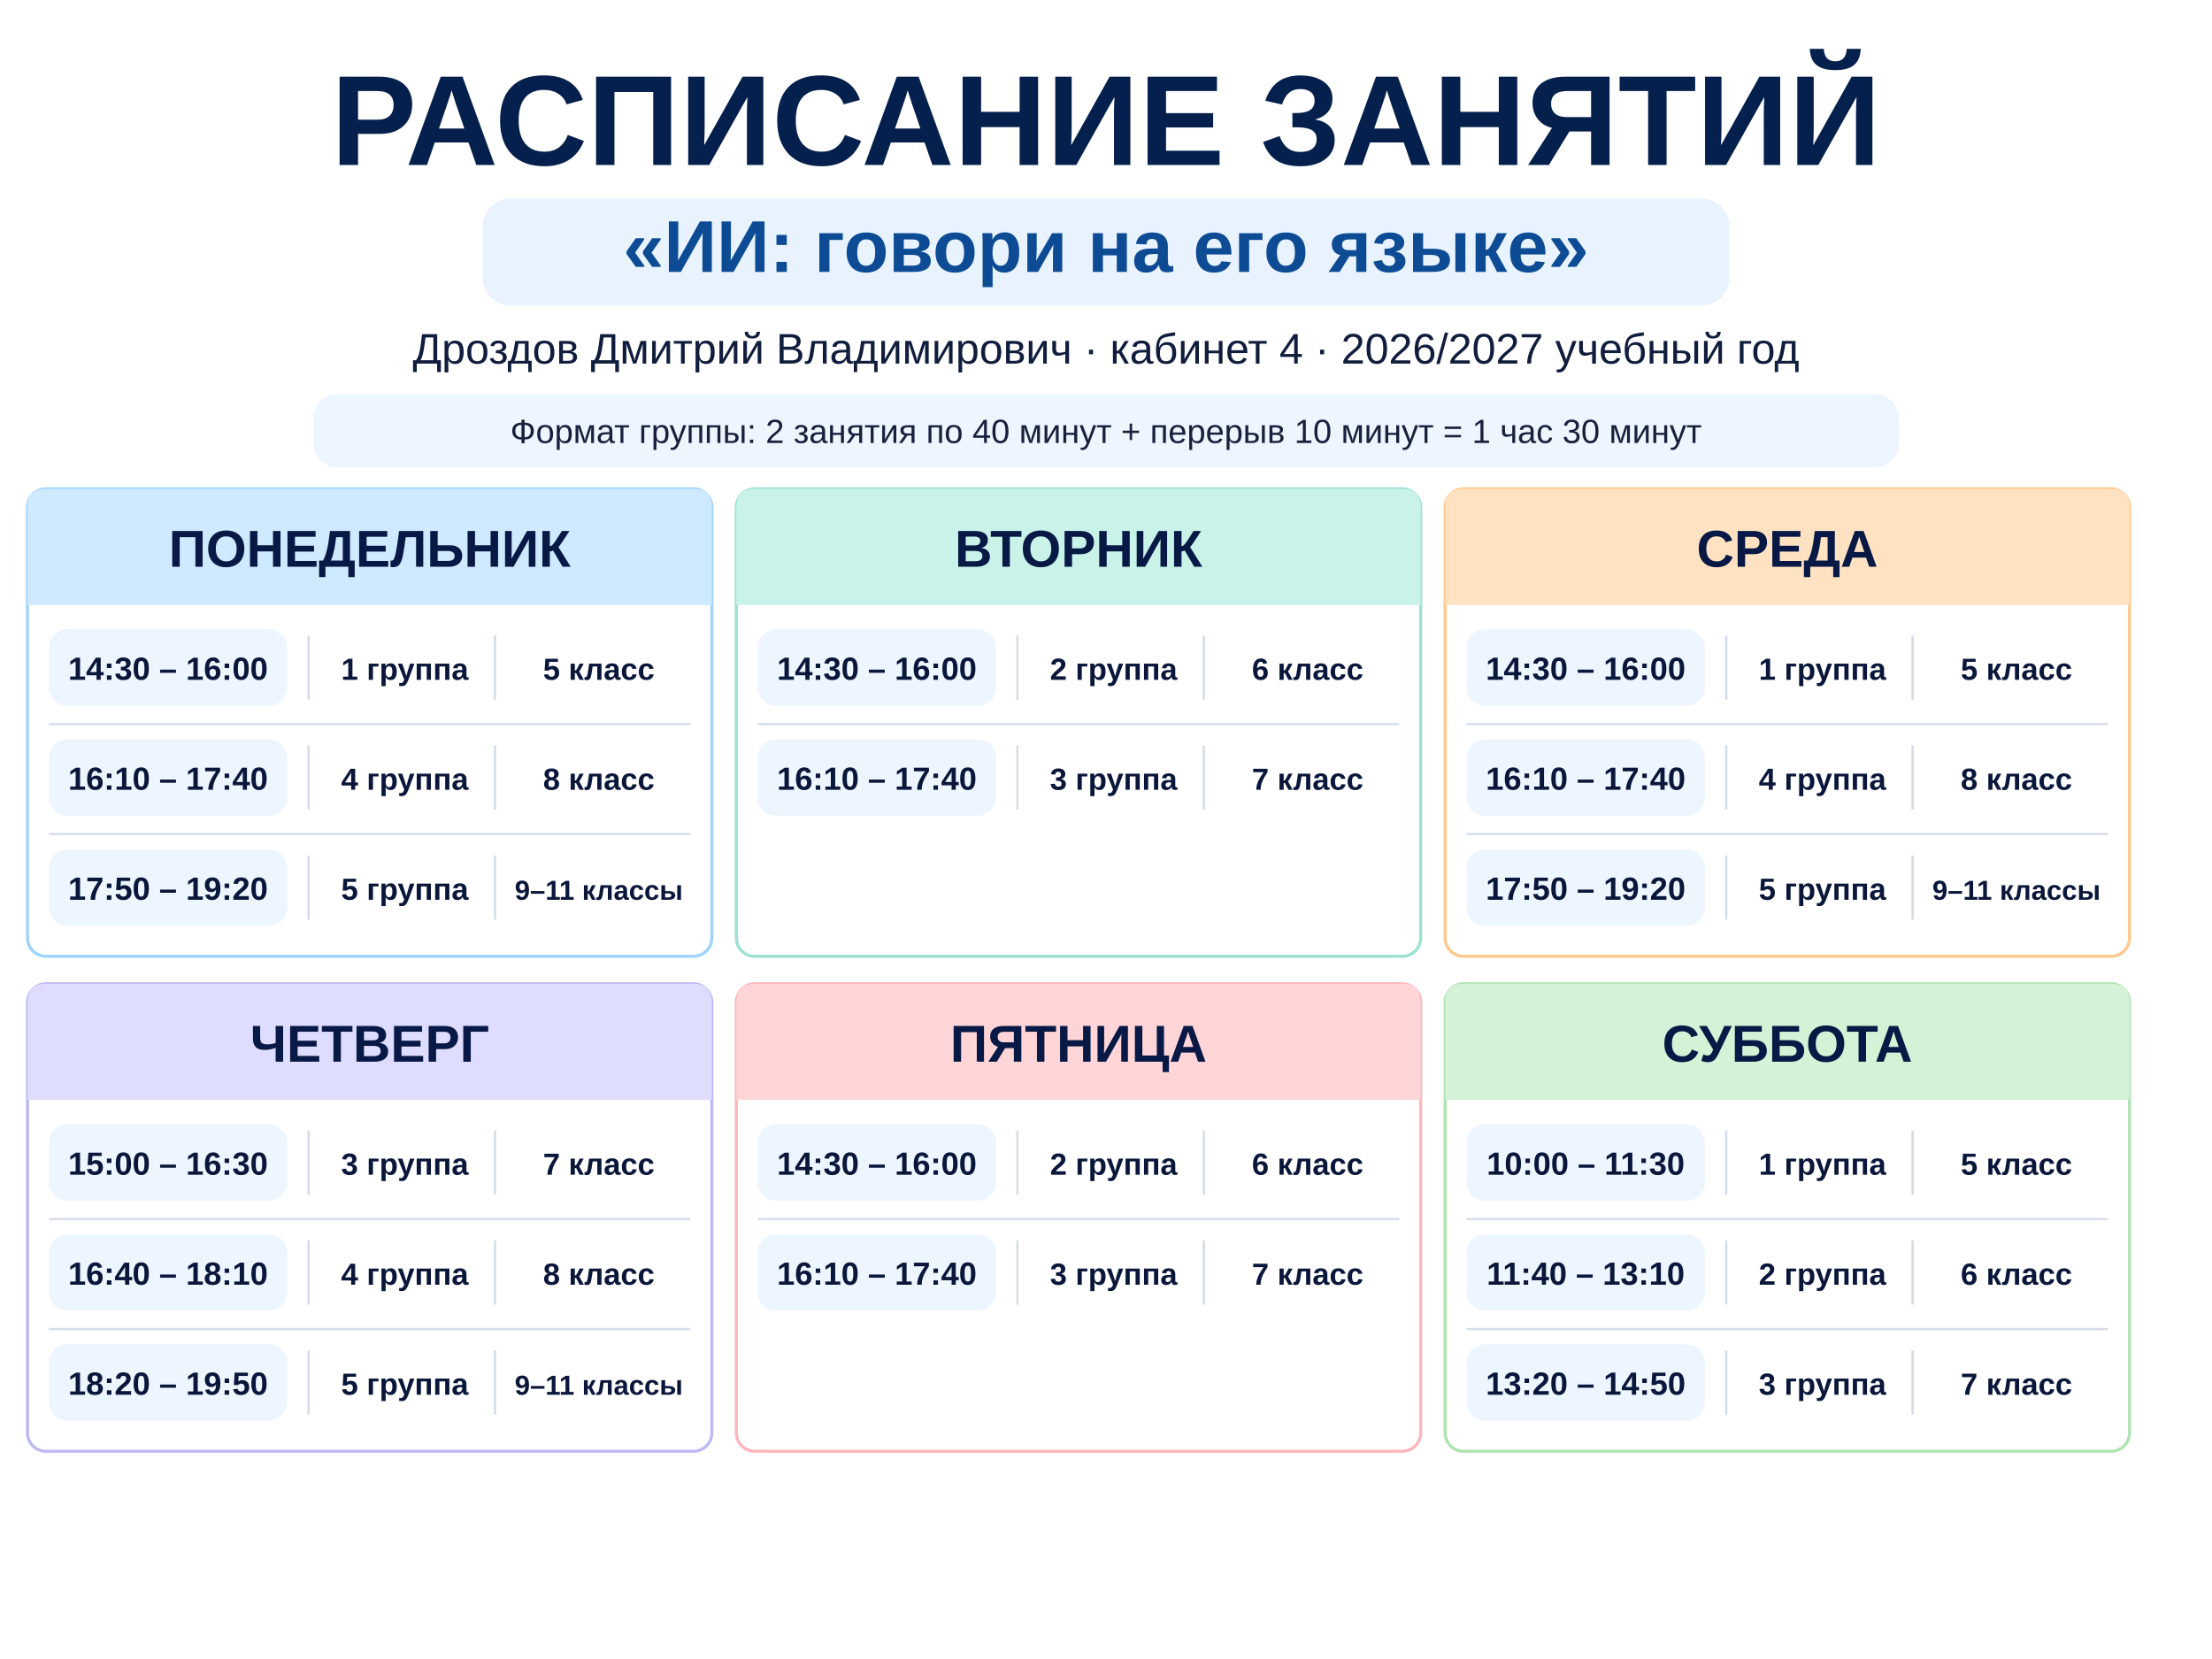
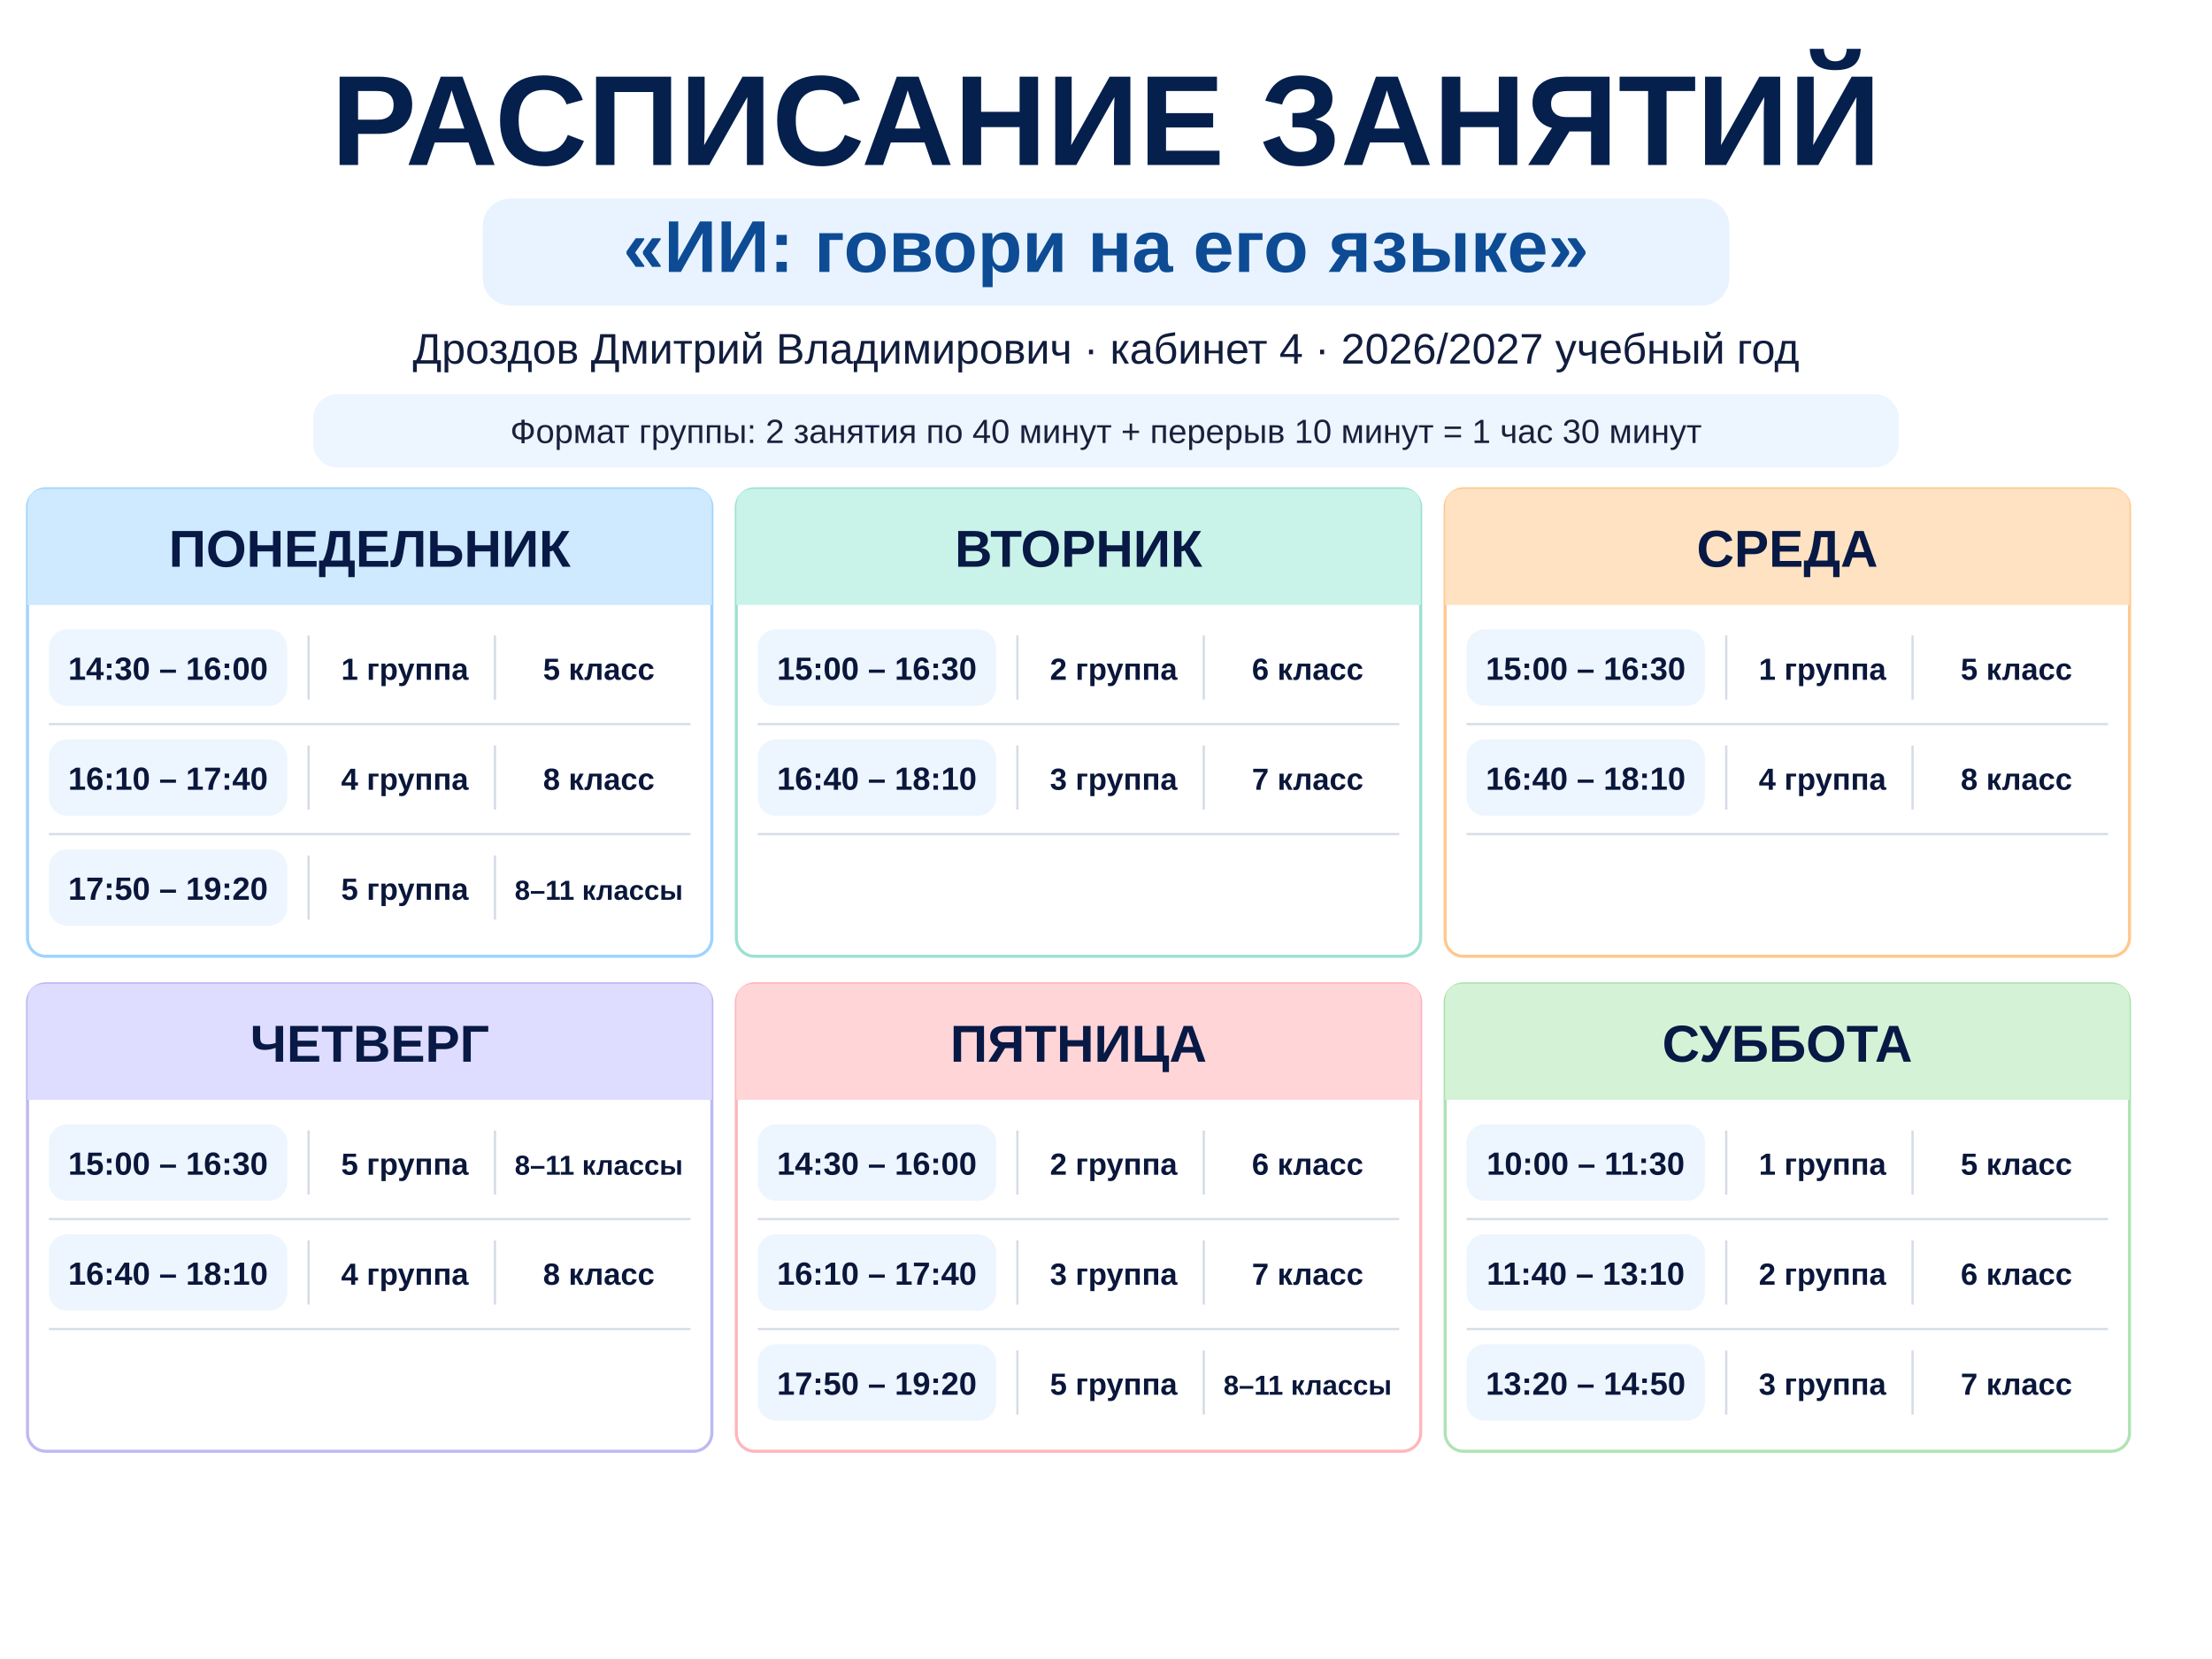
<svg xmlns="http://www.w3.org/2000/svg" width="1448" height="1086" viewBox="0 0 1448 1086" role="img" aria-labelledby="title desc">
  <rect width="1448" height="1086" fill="#ffffff" />
  <text x="724" y="108" text-anchor="middle" font-family="Arial,Segoe UI,sans-serif" font-size="84" font-weight="900" fill="#05204d">РАСПИСАНИЕ ЗАНЯТИЙ</text>
  <rect x="316" y="130" width="816" height="70" rx="18" fill="#e8f3ff" />
  <text x="724" y="178" text-anchor="middle" font-family="Arial,Segoe UI,sans-serif" font-size="48" font-weight="900" fill="#0d4c94">«ИИ: говори на его языке»</text>
  <text x="724" y="238" text-anchor="middle" font-family="Arial,Segoe UI,sans-serif" font-size="28" font-weight="500" fill="#111d3d">Дроздов Дмитрий Владимирович · кабинет 4 · 2026/2027 учебный год</text>
  <rect x="205" y="258" width="1038" height="48" rx="16" fill="#edf5ff" />
  <text x="724" y="290" text-anchor="middle" font-family="Arial,Segoe UI,sans-serif" font-size="22" font-weight="500" fill="#18213c">Формат группы: 2 занятия по 40 минут + перерыв 10 минут = 1 час 30 минут</text>
  <rect x="18" y="320" width="448" height="306" rx="12" fill="#ffffff" stroke="#9fd3ff" stroke-width="2" />
  <path d="M30,320 H454 Q466,320 466,332 V396 H18 V332 Q18,320 30,320 Z" fill="#cfe9ff" />
  <text x="242" y="371" text-anchor="middle" font-family="Arial,Segoe UI,sans-serif" font-size="34" font-weight="900" fill="#071944">ПОНЕДЕЛЬНИК</text>
  <rect x="32" y="412" width="156" height="50" rx="12" fill="#edf5ff" />
  <text x="110" y="445" text-anchor="middle" font-family="Arial,Segoe UI,sans-serif" font-size="21" font-weight="800" fill="#0a173b">14:30 – 16:00</text>
  <line x1="202" y1="416" x2="202" y2="458" stroke="#d5dce7" stroke-width="1.5" />
  <text x="265" y="445" text-anchor="middle" font-family="Arial,Segoe UI,sans-serif" font-size="20" font-weight="800" fill="#0a173b">1 группа</text>
  <line x1="324" y1="416" x2="324" y2="458" stroke="#d5dce7" stroke-width="1.5" />
  <text x="392" y="445" text-anchor="middle" font-family="Arial,Segoe UI,sans-serif" font-size="20" font-weight="800" fill="#0a173b">5 класс</text>
  <line x1="32" y1="474" x2="452" y2="474" stroke="#d7dee9" stroke-width="1.5" />
  <rect x="32" y="484" width="156" height="50" rx="12" fill="#edf5ff" />
  <text x="110" y="517" text-anchor="middle" font-family="Arial,Segoe UI,sans-serif" font-size="21" font-weight="800" fill="#0a173b">16:10 – 17:40</text>
  <line x1="202" y1="488" x2="202" y2="530" stroke="#d5dce7" stroke-width="1.5" />
  <text x="265" y="517" text-anchor="middle" font-family="Arial,Segoe UI,sans-serif" font-size="20" font-weight="800" fill="#0a173b">4 группа</text>
  <line x1="324" y1="488" x2="324" y2="530" stroke="#d5dce7" stroke-width="1.5" />
  <text x="392" y="517" text-anchor="middle" font-family="Arial,Segoe UI,sans-serif" font-size="20" font-weight="800" fill="#0a173b">8 класс</text>
  <line x1="32" y1="546" x2="452" y2="546" stroke="#d7dee9" stroke-width="1.5" />
  <rect x="32" y="556" width="156" height="50" rx="12" fill="#edf5ff" />
  <text x="110" y="589" text-anchor="middle" font-family="Arial,Segoe UI,sans-serif" font-size="21" font-weight="800" fill="#0a173b">17:50 – 19:20</text>
  <line x1="202" y1="560" x2="202" y2="602" stroke="#d5dce7" stroke-width="1.5" />
  <text x="265" y="589" text-anchor="middle" font-family="Arial,Segoe UI,sans-serif" font-size="20" font-weight="800" fill="#0a173b">5 группа</text>
  <line x1="324" y1="560" x2="324" y2="602" stroke="#d5dce7" stroke-width="1.5" />
-   <text x="392" y="589" text-anchor="middle" font-family="Arial,Segoe UI,sans-serif" font-size="18" font-weight="800" fill="#0a173b">9–11 классы</text>
+   <text x="392" y="589" text-anchor="middle" font-family="Arial,Segoe UI,sans-serif" font-size="18" font-weight="800" fill="#0a173b">8–11 классы</text>
  <rect x="482" y="320" width="448" height="306" rx="12" fill="#ffffff" stroke="#9ce1d2" stroke-width="2" />
  <path d="M494,320 H918 Q930,320 930,332 V396 H482 V332 Q482,320 494,320 Z" fill="#c9f3e9" />
  <text x="706" y="371" text-anchor="middle" font-family="Arial,Segoe UI,sans-serif" font-size="34" font-weight="900" fill="#071944">ВТОРНИК</text>
  <rect x="496" y="412" width="156" height="50" rx="12" fill="#edf5ff" />
-   <text x="574" y="445" text-anchor="middle" font-family="Arial,Segoe UI,sans-serif" font-size="21" font-weight="800" fill="#0a173b">14:30 – 16:00</text>
+   <text x="574" y="445" text-anchor="middle" font-family="Arial,Segoe UI,sans-serif" font-size="21" font-weight="800" fill="#0a173b">15:00 – 16:30</text>
  <line x1="666" y1="416" x2="666" y2="458" stroke="#d5dce7" stroke-width="1.5" />
  <text x="729" y="445" text-anchor="middle" font-family="Arial,Segoe UI,sans-serif" font-size="20" font-weight="800" fill="#0a173b">2 группа</text>
  <line x1="788" y1="416" x2="788" y2="458" stroke="#d5dce7" stroke-width="1.5" />
  <text x="856" y="445" text-anchor="middle" font-family="Arial,Segoe UI,sans-serif" font-size="20" font-weight="800" fill="#0a173b">6 класс</text>
  <line x1="496" y1="474" x2="916" y2="474" stroke="#d7dee9" stroke-width="1.5" />
  <rect x="496" y="484" width="156" height="50" rx="12" fill="#edf5ff" />
-   <text x="574" y="517" text-anchor="middle" font-family="Arial,Segoe UI,sans-serif" font-size="21" font-weight="800" fill="#0a173b">16:10 – 17:40</text>
+   <text x="574" y="517" text-anchor="middle" font-family="Arial,Segoe UI,sans-serif" font-size="21" font-weight="800" fill="#0a173b">16:40 – 18:10</text>
  <line x1="666" y1="488" x2="666" y2="530" stroke="#d5dce7" stroke-width="1.5" />
  <text x="729" y="517" text-anchor="middle" font-family="Arial,Segoe UI,sans-serif" font-size="20" font-weight="800" fill="#0a173b">3 группа</text>
  <line x1="788" y1="488" x2="788" y2="530" stroke="#d5dce7" stroke-width="1.5" />
  <text x="856" y="517" text-anchor="middle" font-family="Arial,Segoe UI,sans-serif" font-size="20" font-weight="800" fill="#0a173b">7 класс</text>
+   <line x1="496" y1="546" x2="916" y2="546" stroke="#d7dee9" stroke-width="1.5" />
  <rect x="946" y="320" width="448" height="306" rx="12" fill="#ffffff" stroke="#ffc88e" stroke-width="2" />
  <path d="M958,320 H1382 Q1394,320 1394,332 V396 H946 V332 Q946,320 958,320 Z" fill="#ffe2c2" />
  <text x="1170" y="371" text-anchor="middle" font-family="Arial,Segoe UI,sans-serif" font-size="34" font-weight="900" fill="#071944">СРЕДА</text>
  <rect x="960" y="412" width="156" height="50" rx="12" fill="#edf5ff" />
-   <text x="1038" y="445" text-anchor="middle" font-family="Arial,Segoe UI,sans-serif" font-size="21" font-weight="800" fill="#0a173b">14:30 – 16:00</text>
+   <text x="1038" y="445" text-anchor="middle" font-family="Arial,Segoe UI,sans-serif" font-size="21" font-weight="800" fill="#0a173b">15:00 – 16:30</text>
  <line x1="1130" y1="416" x2="1130" y2="458" stroke="#d5dce7" stroke-width="1.5" />
  <text x="1193" y="445" text-anchor="middle" font-family="Arial,Segoe UI,sans-serif" font-size="20" font-weight="800" fill="#0a173b">1 группа</text>
  <line x1="1252" y1="416" x2="1252" y2="458" stroke="#d5dce7" stroke-width="1.5" />
  <text x="1320" y="445" text-anchor="middle" font-family="Arial,Segoe UI,sans-serif" font-size="20" font-weight="800" fill="#0a173b">5 класс</text>
  <line x1="960" y1="474" x2="1380" y2="474" stroke="#d7dee9" stroke-width="1.5" />
  <rect x="960" y="484" width="156" height="50" rx="12" fill="#edf5ff" />
-   <text x="1038" y="517" text-anchor="middle" font-family="Arial,Segoe UI,sans-serif" font-size="21" font-weight="800" fill="#0a173b">16:10 – 17:40</text>
+   <text x="1038" y="517" text-anchor="middle" font-family="Arial,Segoe UI,sans-serif" font-size="21" font-weight="800" fill="#0a173b">16:40 – 18:10</text>
  <line x1="1130" y1="488" x2="1130" y2="530" stroke="#d5dce7" stroke-width="1.5" />
  <text x="1193" y="517" text-anchor="middle" font-family="Arial,Segoe UI,sans-serif" font-size="20" font-weight="800" fill="#0a173b">4 группа</text>
  <line x1="1252" y1="488" x2="1252" y2="530" stroke="#d5dce7" stroke-width="1.5" />
  <text x="1320" y="517" text-anchor="middle" font-family="Arial,Segoe UI,sans-serif" font-size="20" font-weight="800" fill="#0a173b">8 класс</text>
  <line x1="960" y1="546" x2="1380" y2="546" stroke="#d7dee9" stroke-width="1.5" />
-   <rect x="960" y="556" width="156" height="50" rx="12" fill="#edf5ff" />
-   <text x="1038" y="589" text-anchor="middle" font-family="Arial,Segoe UI,sans-serif" font-size="21" font-weight="800" fill="#0a173b">17:50 – 19:20</text>
-   <line x1="1130" y1="560" x2="1130" y2="602" stroke="#d5dce7" stroke-width="1.5" />
-   <text x="1193" y="589" text-anchor="middle" font-family="Arial,Segoe UI,sans-serif" font-size="20" font-weight="800" fill="#0a173b">5 группа</text>
-   <line x1="1252" y1="560" x2="1252" y2="602" stroke="#d5dce7" stroke-width="1.5" />
-   <text x="1320" y="589" text-anchor="middle" font-family="Arial,Segoe UI,sans-serif" font-size="18" font-weight="800" fill="#0a173b">9–11 классы</text>
  <rect x="18" y="644" width="448" height="306" rx="12" fill="#ffffff" stroke="#bdb9f3" stroke-width="2" />
  <path d="M30,644 H454 Q466,644 466,656 V720 H18 V656 Q18,644 30,644 Z" fill="#dedcff" />
  <text x="242" y="695" text-anchor="middle" font-family="Arial,Segoe UI,sans-serif" font-size="34" font-weight="900" fill="#071944">ЧЕТВЕРГ</text>
  <rect x="32" y="736" width="156" height="50" rx="12" fill="#edf5ff" />
  <text x="110" y="769" text-anchor="middle" font-family="Arial,Segoe UI,sans-serif" font-size="21" font-weight="800" fill="#0a173b">15:00 – 16:30</text>
  <line x1="202" y1="740" x2="202" y2="782" stroke="#d5dce7" stroke-width="1.5" />
-   <text x="265" y="769" text-anchor="middle" font-family="Arial,Segoe UI,sans-serif" font-size="20" font-weight="800" fill="#0a173b">3 группа</text>
+   <text x="265" y="769" text-anchor="middle" font-family="Arial,Segoe UI,sans-serif" font-size="20" font-weight="800" fill="#0a173b">5 группа</text>
  <line x1="324" y1="740" x2="324" y2="782" stroke="#d5dce7" stroke-width="1.5" />
-   <text x="392" y="769" text-anchor="middle" font-family="Arial,Segoe UI,sans-serif" font-size="20" font-weight="800" fill="#0a173b">7 класс</text>
+   <text x="392" y="769" text-anchor="middle" font-family="Arial,Segoe UI,sans-serif" font-size="18" font-weight="800" fill="#0a173b">8–11 классы</text>
  <line x1="32" y1="798" x2="452" y2="798" stroke="#d7dee9" stroke-width="1.5" />
  <rect x="32" y="808" width="156" height="50" rx="12" fill="#edf5ff" />
  <text x="110" y="841" text-anchor="middle" font-family="Arial,Segoe UI,sans-serif" font-size="21" font-weight="800" fill="#0a173b">16:40 – 18:10</text>
  <line x1="202" y1="812" x2="202" y2="854" stroke="#d5dce7" stroke-width="1.5" />
  <text x="265" y="841" text-anchor="middle" font-family="Arial,Segoe UI,sans-serif" font-size="20" font-weight="800" fill="#0a173b">4 группа</text>
  <line x1="324" y1="812" x2="324" y2="854" stroke="#d5dce7" stroke-width="1.5" />
  <text x="392" y="841" text-anchor="middle" font-family="Arial,Segoe UI,sans-serif" font-size="20" font-weight="800" fill="#0a173b">8 класс</text>
  <line x1="32" y1="870" x2="452" y2="870" stroke="#d7dee9" stroke-width="1.5" />
-   <rect x="32" y="880" width="156" height="50" rx="12" fill="#edf5ff" />
-   <text x="110" y="913" text-anchor="middle" font-family="Arial,Segoe UI,sans-serif" font-size="21" font-weight="800" fill="#0a173b">18:20 – 19:50</text>
-   <line x1="202" y1="884" x2="202" y2="926" stroke="#d5dce7" stroke-width="1.5" />
-   <text x="265" y="913" text-anchor="middle" font-family="Arial,Segoe UI,sans-serif" font-size="20" font-weight="800" fill="#0a173b">5 группа</text>
-   <line x1="324" y1="884" x2="324" y2="926" stroke="#d5dce7" stroke-width="1.5" />
-   <text x="392" y="913" text-anchor="middle" font-family="Arial,Segoe UI,sans-serif" font-size="18" font-weight="800" fill="#0a173b">9–11 классы</text>
  <rect x="482" y="644" width="448" height="306" rx="12" fill="#ffffff" stroke="#ffb5bc" stroke-width="2" />
  <path d="M494,644 H918 Q930,644 930,656 V720 H482 V656 Q482,644 494,644 Z" fill="#ffd5d8" />
  <text x="706" y="695" text-anchor="middle" font-family="Arial,Segoe UI,sans-serif" font-size="34" font-weight="900" fill="#071944">ПЯТНИЦА</text>
  <rect x="496" y="736" width="156" height="50" rx="12" fill="#edf5ff" />
  <text x="574" y="769" text-anchor="middle" font-family="Arial,Segoe UI,sans-serif" font-size="21" font-weight="800" fill="#0a173b">14:30 – 16:00</text>
  <line x1="666" y1="740" x2="666" y2="782" stroke="#d5dce7" stroke-width="1.5" />
  <text x="729" y="769" text-anchor="middle" font-family="Arial,Segoe UI,sans-serif" font-size="20" font-weight="800" fill="#0a173b">2 группа</text>
  <line x1="788" y1="740" x2="788" y2="782" stroke="#d5dce7" stroke-width="1.5" />
  <text x="856" y="769" text-anchor="middle" font-family="Arial,Segoe UI,sans-serif" font-size="20" font-weight="800" fill="#0a173b">6 класс</text>
  <line x1="496" y1="798" x2="916" y2="798" stroke="#d7dee9" stroke-width="1.5" />
  <rect x="496" y="808" width="156" height="50" rx="12" fill="#edf5ff" />
  <text x="574" y="841" text-anchor="middle" font-family="Arial,Segoe UI,sans-serif" font-size="21" font-weight="800" fill="#0a173b">16:10 – 17:40</text>
  <line x1="666" y1="812" x2="666" y2="854" stroke="#d5dce7" stroke-width="1.5" />
  <text x="729" y="841" text-anchor="middle" font-family="Arial,Segoe UI,sans-serif" font-size="20" font-weight="800" fill="#0a173b">3 группа</text>
  <line x1="788" y1="812" x2="788" y2="854" stroke="#d5dce7" stroke-width="1.5" />
  <text x="856" y="841" text-anchor="middle" font-family="Arial,Segoe UI,sans-serif" font-size="20" font-weight="800" fill="#0a173b">7 класс</text>
+   <line x1="496" y1="870" x2="916" y2="870" stroke="#d7dee9" stroke-width="1.5" />
+   <rect x="496" y="880" width="156" height="50" rx="12" fill="#edf5ff" />
+   <text x="574" y="913" text-anchor="middle" font-family="Arial,Segoe UI,sans-serif" font-size="21" font-weight="800" fill="#0a173b">17:50 – 19:20</text>
+   <line x1="666" y1="884" x2="666" y2="926" stroke="#d5dce7" stroke-width="1.5" />
+   <text x="729" y="913" text-anchor="middle" font-family="Arial,Segoe UI,sans-serif" font-size="20" font-weight="800" fill="#0a173b">5 группа</text>
+   <line x1="788" y1="884" x2="788" y2="926" stroke="#d5dce7" stroke-width="1.5" />
+   <text x="856" y="913" text-anchor="middle" font-family="Arial,Segoe UI,sans-serif" font-size="18" font-weight="800" fill="#0a173b">8–11 классы</text>
  <rect x="946" y="644" width="448" height="306" rx="12" fill="#ffffff" stroke="#aee3b2" stroke-width="2" />
  <path d="M958,644 H1382 Q1394,644 1394,656 V720 H946 V656 Q946,644 958,644 Z" fill="#d4f2d6" />
  <text x="1170" y="695" text-anchor="middle" font-family="Arial,Segoe UI,sans-serif" font-size="34" font-weight="900" fill="#071944">СУББОТА</text>
  <rect x="960" y="736" width="156" height="50" rx="12" fill="#edf5ff" />
  <text x="1038" y="769" text-anchor="middle" font-family="Arial,Segoe UI,sans-serif" font-size="21" font-weight="800" fill="#0a173b">10:00 – 11:30</text>
  <line x1="1130" y1="740" x2="1130" y2="782" stroke="#d5dce7" stroke-width="1.5" />
  <text x="1193" y="769" text-anchor="middle" font-family="Arial,Segoe UI,sans-serif" font-size="20" font-weight="800" fill="#0a173b">1 группа</text>
  <line x1="1252" y1="740" x2="1252" y2="782" stroke="#d5dce7" stroke-width="1.5" />
  <text x="1320" y="769" text-anchor="middle" font-family="Arial,Segoe UI,sans-serif" font-size="20" font-weight="800" fill="#0a173b">5 класс</text>
  <line x1="960" y1="798" x2="1380" y2="798" stroke="#d7dee9" stroke-width="1.5" />
  <rect x="960" y="808" width="156" height="50" rx="12" fill="#edf5ff" />
  <text x="1038" y="841" text-anchor="middle" font-family="Arial,Segoe UI,sans-serif" font-size="21" font-weight="800" fill="#0a173b">11:40 – 13:10</text>
  <line x1="1130" y1="812" x2="1130" y2="854" stroke="#d5dce7" stroke-width="1.5" />
  <text x="1193" y="841" text-anchor="middle" font-family="Arial,Segoe UI,sans-serif" font-size="20" font-weight="800" fill="#0a173b">2 группа</text>
  <line x1="1252" y1="812" x2="1252" y2="854" stroke="#d5dce7" stroke-width="1.5" />
  <text x="1320" y="841" text-anchor="middle" font-family="Arial,Segoe UI,sans-serif" font-size="20" font-weight="800" fill="#0a173b">6 класс</text>
  <line x1="960" y1="870" x2="1380" y2="870" stroke="#d7dee9" stroke-width="1.5" />
  <rect x="960" y="880" width="156" height="50" rx="12" fill="#edf5ff" />
  <text x="1038" y="913" text-anchor="middle" font-family="Arial,Segoe UI,sans-serif" font-size="21" font-weight="800" fill="#0a173b">13:20 – 14:50</text>
  <line x1="1130" y1="884" x2="1130" y2="926" stroke="#d5dce7" stroke-width="1.5" />
  <text x="1193" y="913" text-anchor="middle" font-family="Arial,Segoe UI,sans-serif" font-size="20" font-weight="800" fill="#0a173b">3 группа</text>
  <line x1="1252" y1="884" x2="1252" y2="926" stroke="#d5dce7" stroke-width="1.5" />
  <text x="1320" y="913" text-anchor="middle" font-family="Arial,Segoe UI,sans-serif" font-size="20" font-weight="800" fill="#0a173b">7 класс</text>
</svg>
